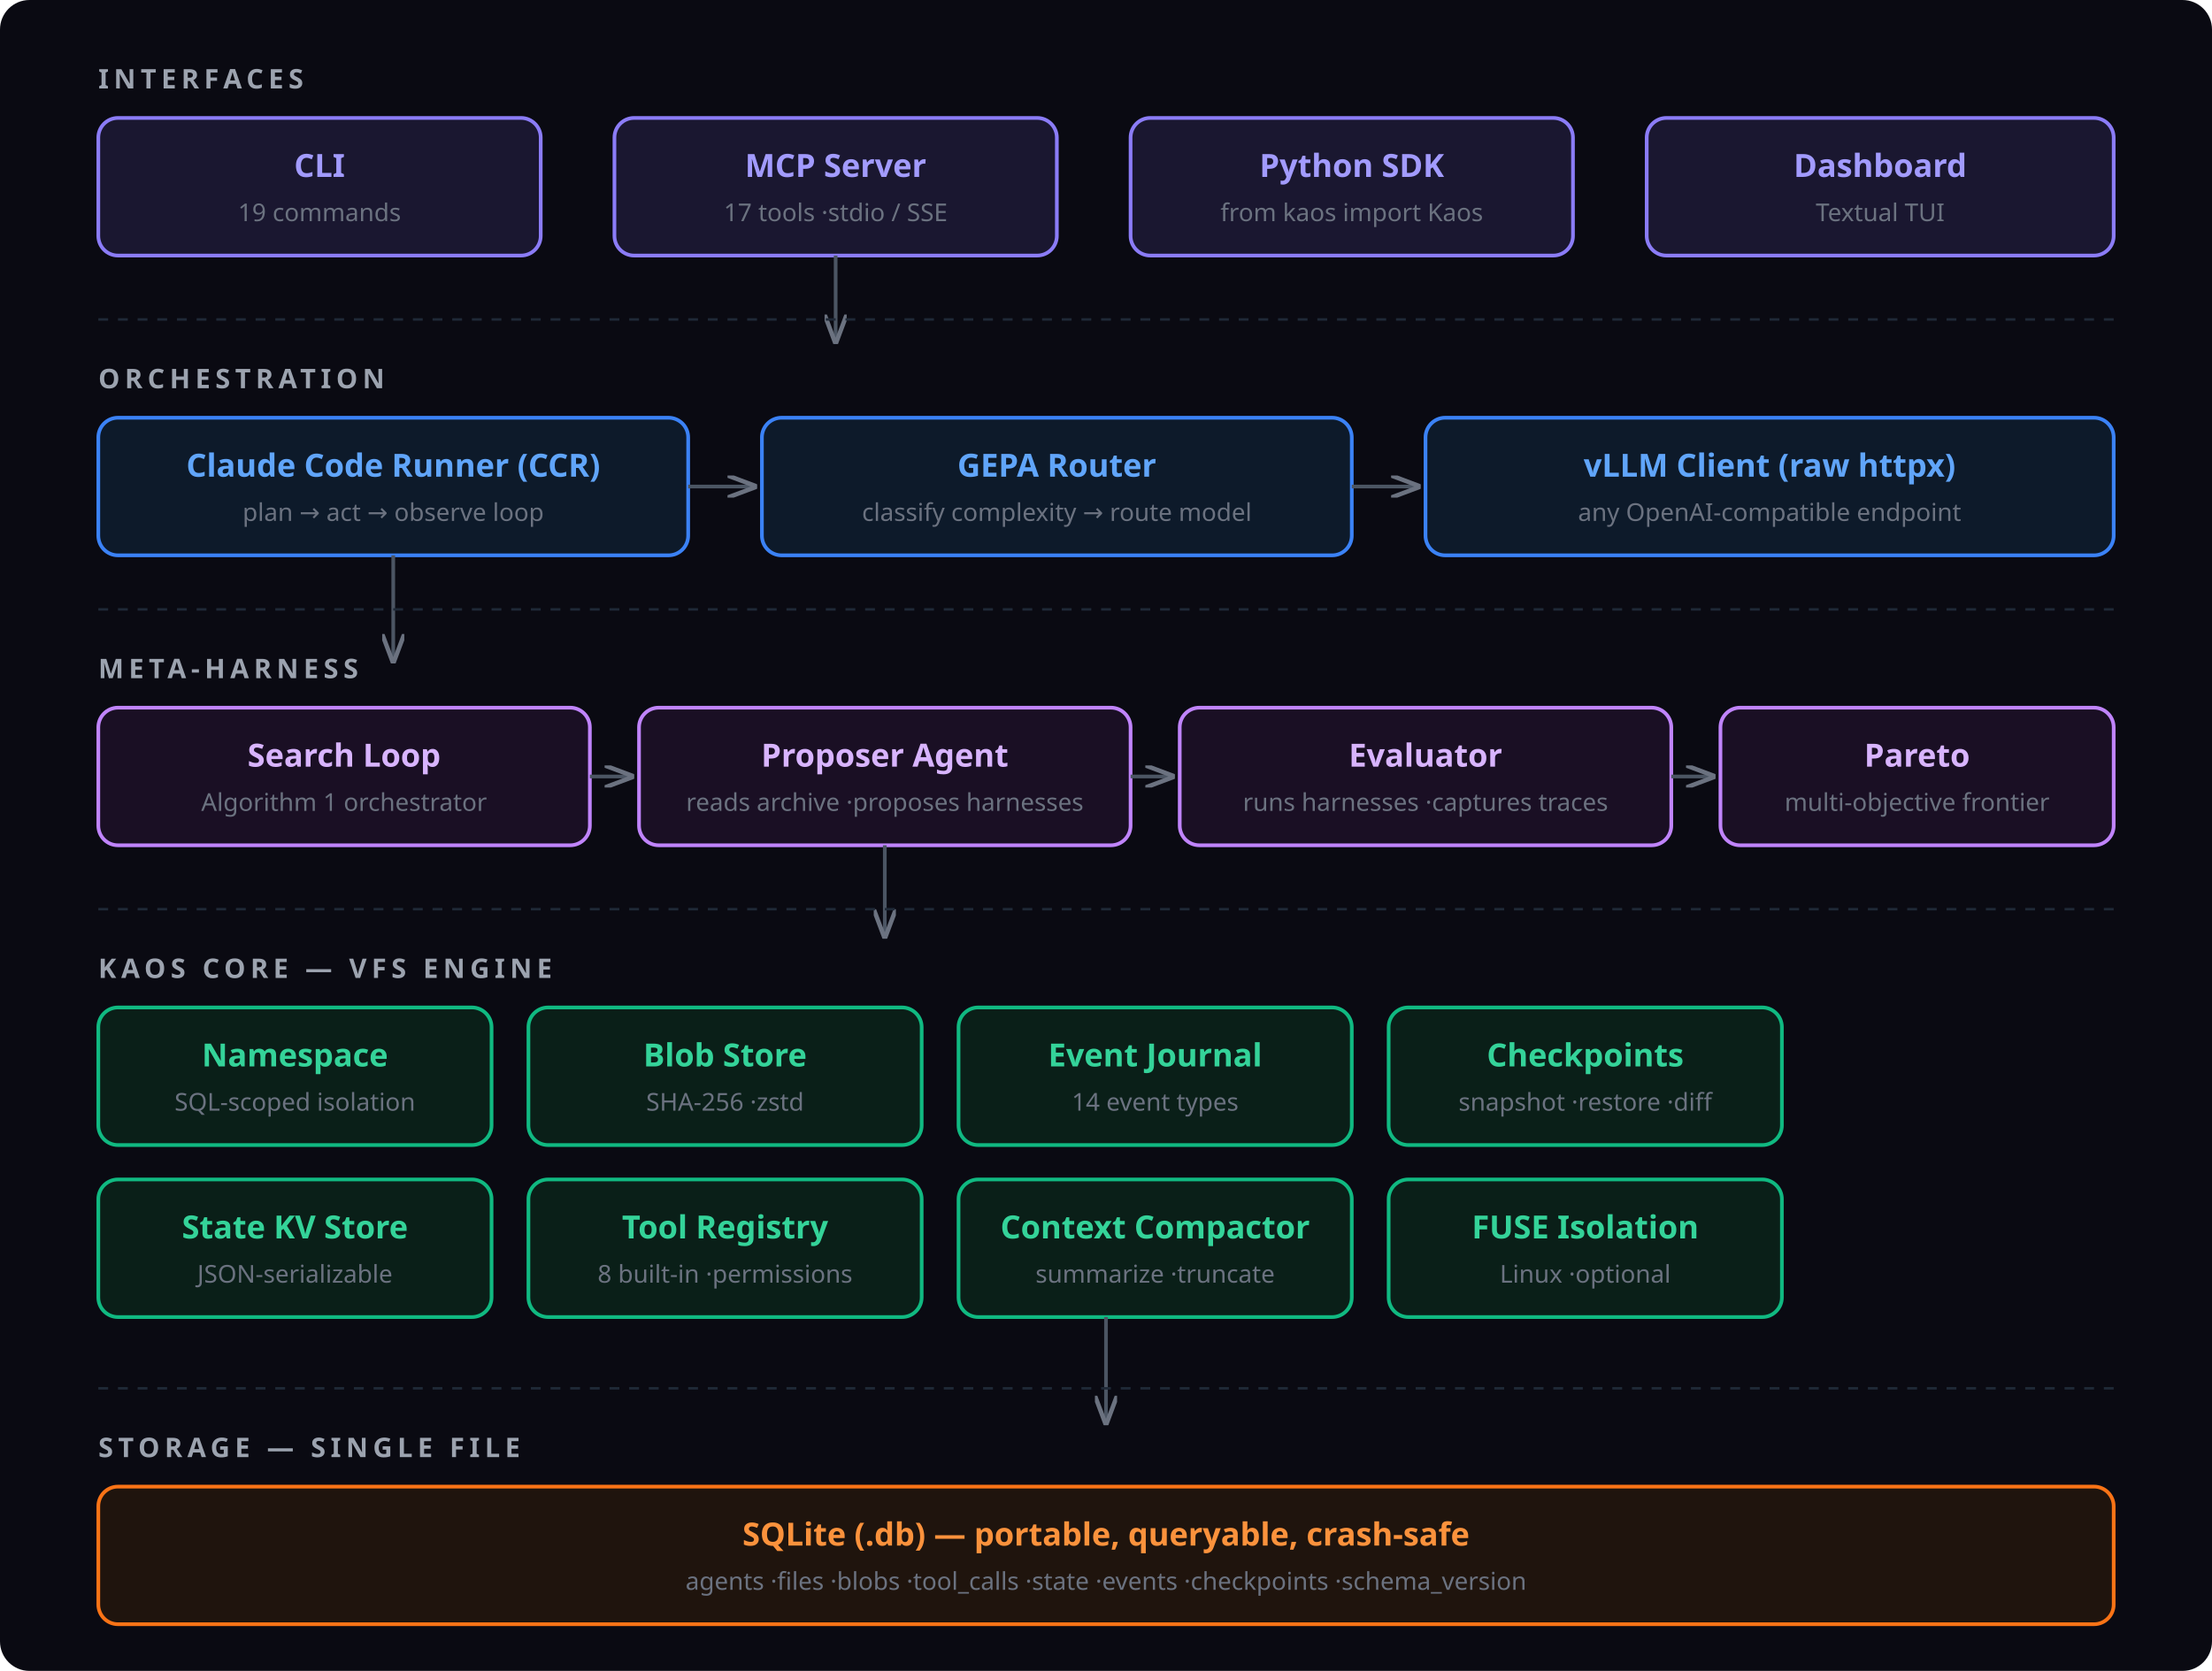
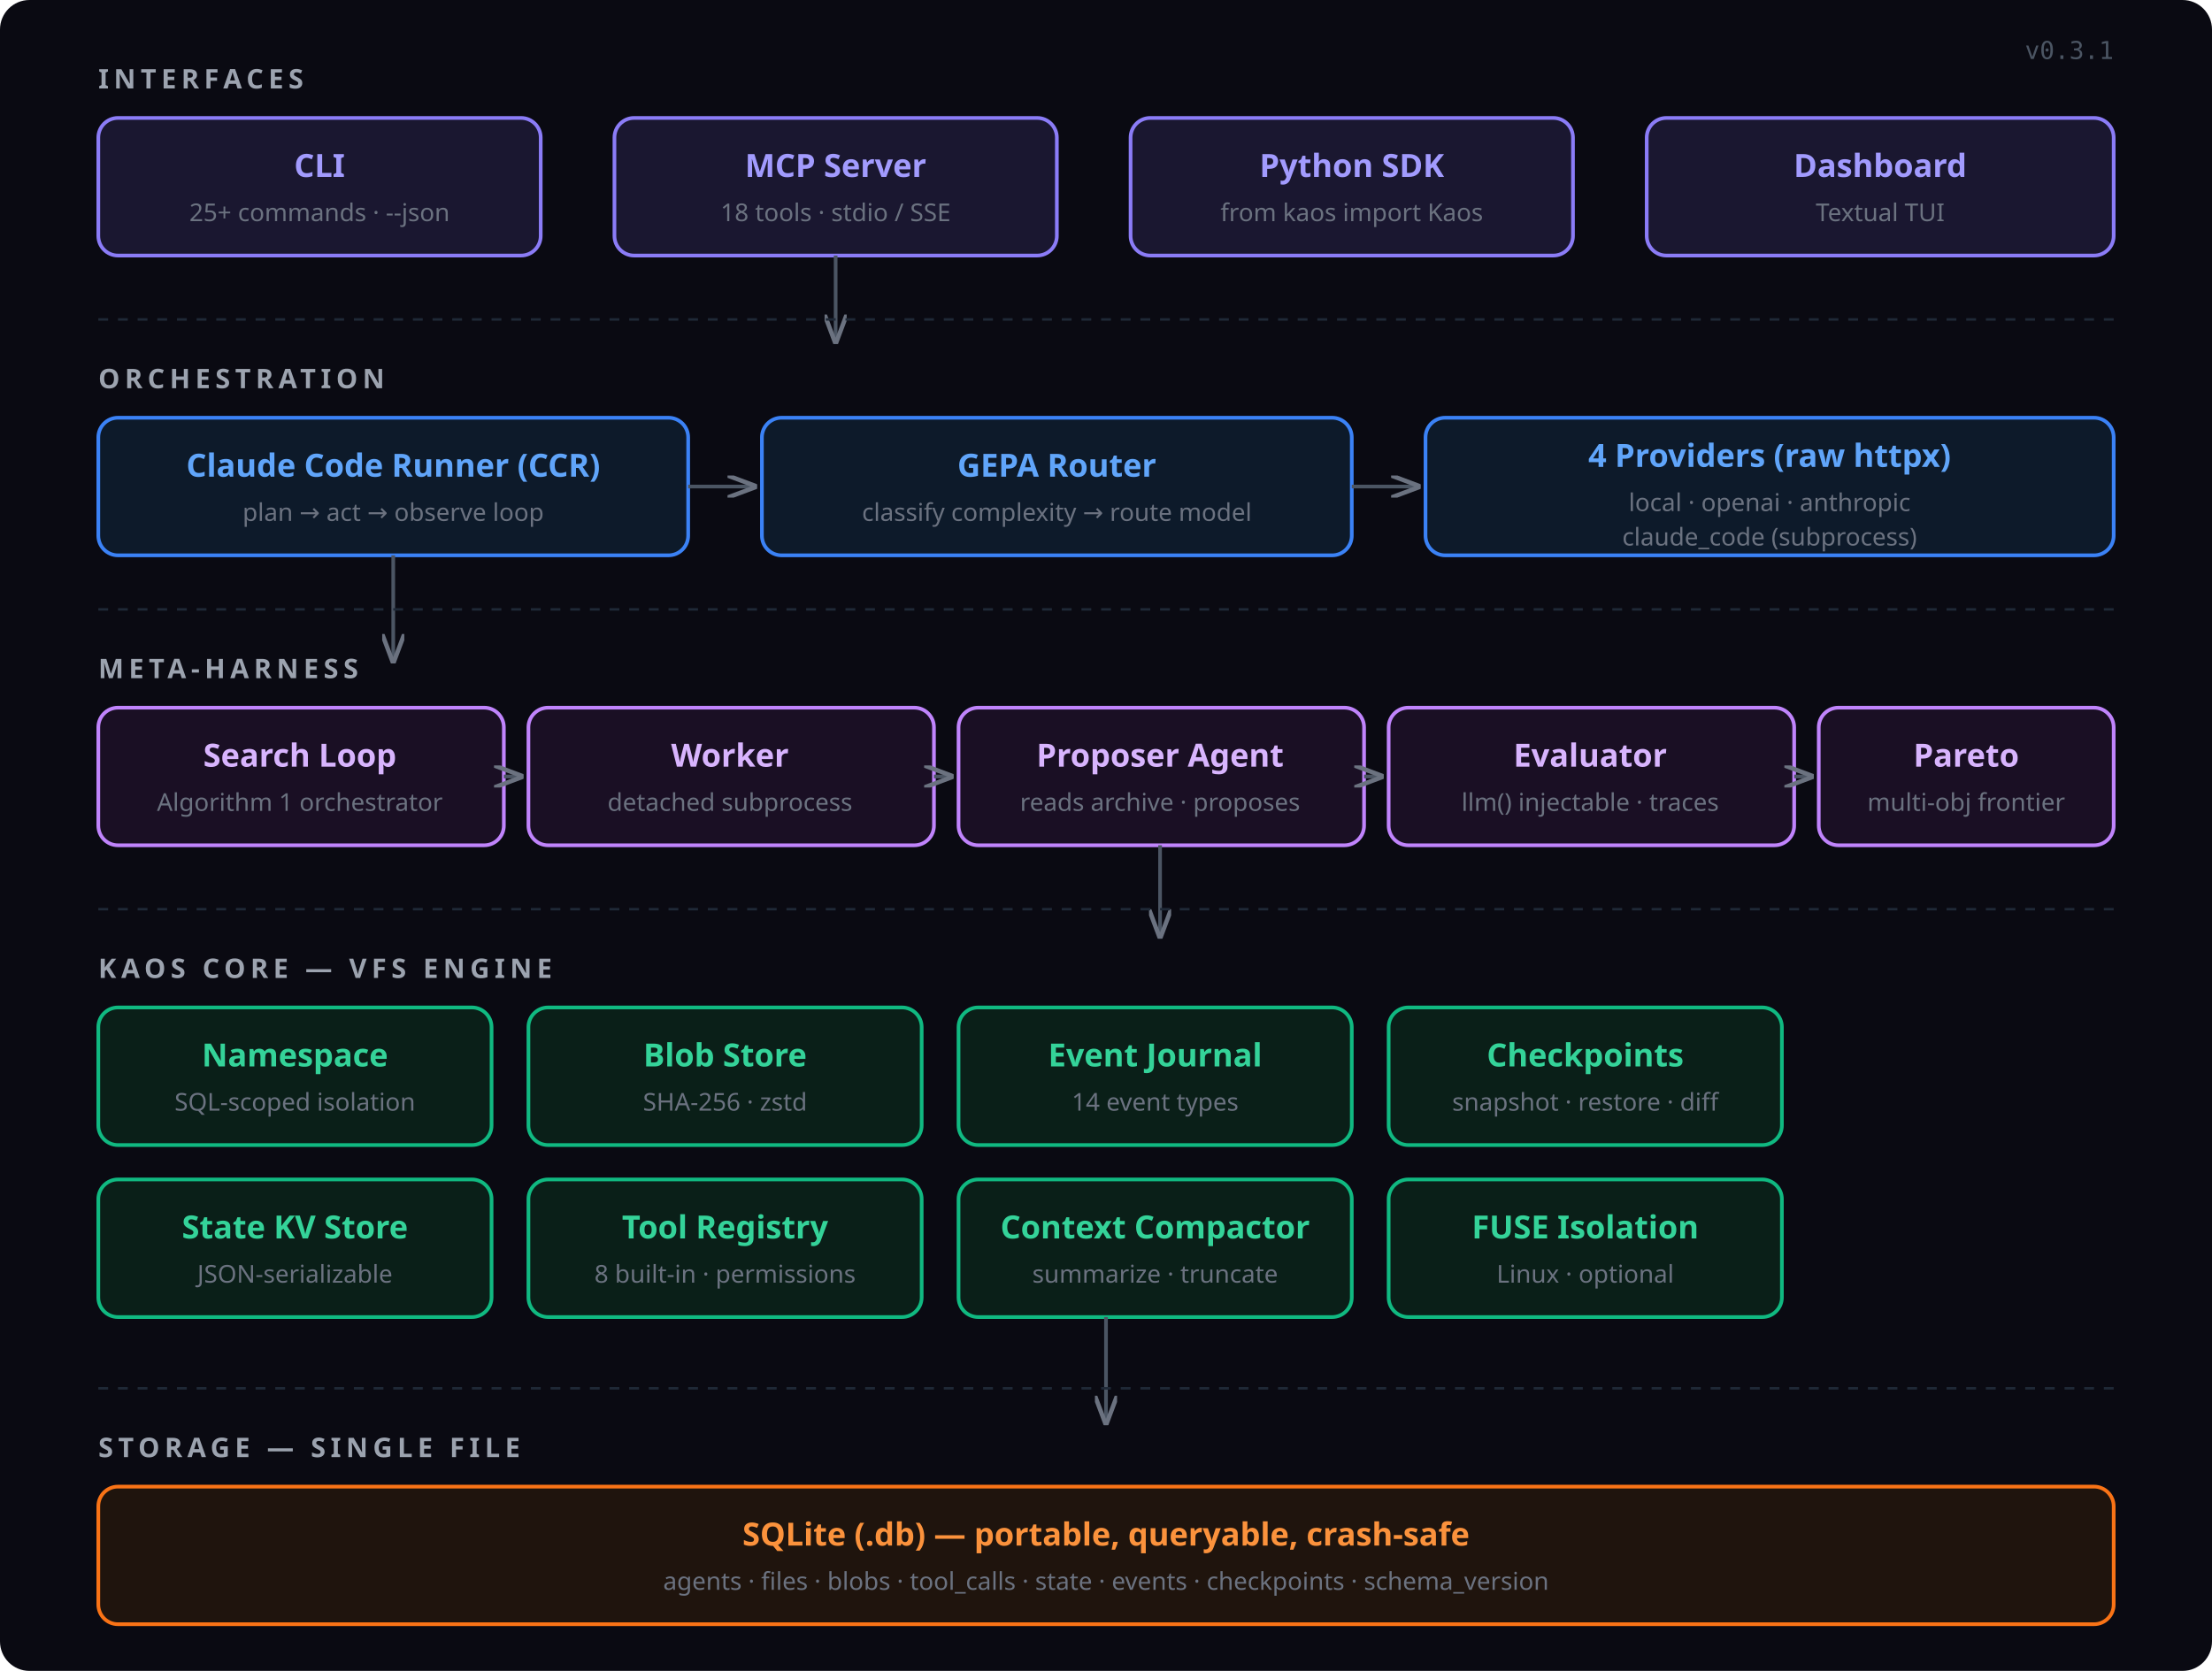
<svg xmlns="http://www.w3.org/2000/svg" viewBox="0 0 900 680" font-family="Segoe UI,system-ui,sans-serif">
  <defs>
    <marker id="a" markerWidth="8" markerHeight="6" refX="8" refY="3" orient="auto">
      <path d="M0,0 L8,3 L0,6" fill="none" stroke="#6b7280" stroke-width="1.2" />
    </marker>
  </defs>
  <rect width="900" height="680" rx="12" fill="#0a0a12" />
+   <text x="860" y="24" text-anchor="end" fill="#4b5563" font-size="10" font-family="monospace">v0.3.1</text>
  <text x="40" y="36" fill="#9ca3af" font-size="11" font-weight="700" letter-spacing="2">INTERFACES</text>
  <rect x="40" y="48" width="180" height="56" rx="8" fill="#1a1730" stroke="#8b7cf7" stroke-width="1.5" />
  <text x="130" y="72" text-anchor="middle" fill="#a29bfe" font-size="13" font-weight="600">CLI</text>
-   <text x="130" y="90" text-anchor="middle" fill="#6b7280" font-size="10">19 commands</text>
+   <text x="130" y="90" text-anchor="middle" fill="#6b7280" font-size="10">25+ commands · --json</text>
  <rect x="250" y="48" width="180" height="56" rx="8" fill="#1a1730" stroke="#8b7cf7" stroke-width="1.5" />
  <text x="340" y="72" text-anchor="middle" fill="#a29bfe" font-size="13" font-weight="600">MCP Server</text>
-   <text x="340" y="90" text-anchor="middle" fill="#6b7280" font-size="10">17 tools ·stdio / SSE</text>
+   <text x="340" y="90" text-anchor="middle" fill="#6b7280" font-size="10">18 tools · stdio / SSE</text>
  <rect x="460" y="48" width="180" height="56" rx="8" fill="#1a1730" stroke="#8b7cf7" stroke-width="1.5" />
  <text x="550" y="72" text-anchor="middle" fill="#a29bfe" font-size="13" font-weight="600">Python SDK</text>
  <text x="550" y="90" text-anchor="middle" fill="#6b7280" font-size="10">from kaos import Kaos</text>
  <rect x="670" y="48" width="190" height="56" rx="8" fill="#1a1730" stroke="#8b7cf7" stroke-width="1.5" />
  <text x="765" y="72" text-anchor="middle" fill="#a29bfe" font-size="13" font-weight="600">Dashboard</text>
  <text x="765" y="90" text-anchor="middle" fill="#6b7280" font-size="10">Textual TUI</text>
  <path d="M340,104 L340,140" fill="none" stroke="#4b5563" stroke-width="1.5" marker-end="url(#a)" />
  <line x1="40" y1="130" x2="860" y2="130" stroke="#1f2937" stroke-width="1" stroke-dasharray="4,4" />
  <text x="40" y="158" fill="#9ca3af" font-size="11" font-weight="700" letter-spacing="2">ORCHESTRATION</text>
  <rect x="40" y="170" width="240" height="56" rx="8" fill="#0d1a2a" stroke="#3b82f6" stroke-width="1.5" />
  <text x="160" y="194" text-anchor="middle" fill="#60a5fa" font-size="13" font-weight="600">Claude Code Runner (CCR)</text>
  <text x="160" y="212" text-anchor="middle" fill="#6b7280" font-size="10">plan → act → observe loop</text>
  <rect x="310" y="170" width="240" height="56" rx="8" fill="#0d1a2a" stroke="#3b82f6" stroke-width="1.5" />
  <text x="430" y="194" text-anchor="middle" fill="#60a5fa" font-size="13" font-weight="600">GEPA Router</text>
  <text x="430" y="212" text-anchor="middle" fill="#6b7280" font-size="10">classify complexity → route model</text>
  <rect x="580" y="170" width="280" height="56" rx="8" fill="#0d1a2a" stroke="#3b82f6" stroke-width="1.5" />
-   <text x="720" y="194" text-anchor="middle" fill="#60a5fa" font-size="13" font-weight="600">vLLM Client (raw httpx)</text>
-   <text x="720" y="212" text-anchor="middle" fill="#6b7280" font-size="10">any OpenAI-compatible endpoint</text>
+   <text x="720" y="190" text-anchor="middle" fill="#60a5fa" font-size="13" font-weight="600">4 Providers (raw httpx)</text>
+   <text x="720" y="208" text-anchor="middle" fill="#6b7280" font-size="10">local · openai · anthropic</text>
+   <text x="720" y="222" text-anchor="middle" fill="#6b7280" font-size="10">claude_code (subprocess)</text>
  <path d="M280,198 L308,198" fill="none" stroke="#4b5563" stroke-width="1.5" marker-end="url(#a)" />
  <path d="M550,198 L578,198" fill="none" stroke="#4b5563" stroke-width="1.5" marker-end="url(#a)" />
  <path d="M160,226 L160,270" fill="none" stroke="#4b5563" stroke-width="1.5" marker-end="url(#a)" />
  <line x1="40" y1="248" x2="860" y2="248" stroke="#1f2937" stroke-width="1" stroke-dasharray="4,4" />
  <text x="40" y="276" fill="#9ca3af" font-size="11" font-weight="700" letter-spacing="2">META-HARNESS</text>
-   <rect x="40" y="288" width="200" height="56" rx="8" fill="#1a0f24" stroke="#c084fc" stroke-width="1.5" />
-   <text x="140" y="312" text-anchor="middle" fill="#d8b4fe" font-size="13" font-weight="600">Search Loop</text>
-   <text x="140" y="330" text-anchor="middle" fill="#6b7280" font-size="10">Algorithm 1 orchestrator</text>
-   <rect x="260" y="288" width="200" height="56" rx="8" fill="#1a0f24" stroke="#c084fc" stroke-width="1.5" />
-   <text x="360" y="312" text-anchor="middle" fill="#d8b4fe" font-size="13" font-weight="600">Proposer Agent</text>
-   <text x="360" y="330" text-anchor="middle" fill="#6b7280" font-size="10">reads archive ·proposes harnesses</text>
-   <rect x="480" y="288" width="200" height="56" rx="8" fill="#1a0f24" stroke="#c084fc" stroke-width="1.5" />
-   <text x="580" y="312" text-anchor="middle" fill="#d8b4fe" font-size="13" font-weight="600">Evaluator</text>
-   <text x="580" y="330" text-anchor="middle" fill="#6b7280" font-size="10">runs harnesses ·captures traces</text>
-   <rect x="700" y="288" width="160" height="56" rx="8" fill="#1a0f24" stroke="#c084fc" stroke-width="1.5" />
-   <text x="780" y="312" text-anchor="middle" fill="#d8b4fe" font-size="13" font-weight="600">Pareto</text>
-   <text x="780" y="330" text-anchor="middle" fill="#6b7280" font-size="10">multi-objective frontier</text>
-   <path d="M240,316 L258,316" fill="none" stroke="#4b5563" stroke-width="1.5" marker-end="url(#a)" />
-   <path d="M460,316 L478,316" fill="none" stroke="#4b5563" stroke-width="1.5" marker-end="url(#a)" />
-   <path d="M680,316 L698,316" fill="none" stroke="#4b5563" stroke-width="1.5" marker-end="url(#a)" />
-   <path d="M360,344 L360,382" fill="none" stroke="#4b5563" stroke-width="1.5" marker-end="url(#a)" />
+   <rect x="40" y="288" width="165" height="56" rx="8" fill="#1a0f24" stroke="#c084fc" stroke-width="1.5" />
+   <text x="122" y="312" text-anchor="middle" fill="#d8b4fe" font-size="13" font-weight="600">Search Loop</text>
+   <text x="122" y="330" text-anchor="middle" fill="#6b7280" font-size="10">Algorithm 1 orchestrator</text>
+   <rect x="215" y="288" width="165" height="56" rx="8" fill="#1a0f24" stroke="#c084fc" stroke-width="1.5" />
+   <text x="297" y="312" text-anchor="middle" fill="#d8b4fe" font-size="13" font-weight="600">Worker</text>
+   <text x="297" y="330" text-anchor="middle" fill="#6b7280" font-size="10">detached subprocess</text>
+   <rect x="390" y="288" width="165" height="56" rx="8" fill="#1a0f24" stroke="#c084fc" stroke-width="1.5" />
+   <text x="472" y="312" text-anchor="middle" fill="#d8b4fe" font-size="13" font-weight="600">Proposer Agent</text>
+   <text x="472" y="330" text-anchor="middle" fill="#6b7280" font-size="10">reads archive · proposes</text>
+   <rect x="565" y="288" width="165" height="56" rx="8" fill="#1a0f24" stroke="#c084fc" stroke-width="1.5" />
+   <text x="647" y="312" text-anchor="middle" fill="#d8b4fe" font-size="13" font-weight="600">Evaluator</text>
+   <text x="647" y="330" text-anchor="middle" fill="#6b7280" font-size="10">llm() injectable · traces</text>
+   <rect x="740" y="288" width="120" height="56" rx="8" fill="#1a0f24" stroke="#c084fc" stroke-width="1.5" />
+   <text x="800" y="312" text-anchor="middle" fill="#d8b4fe" font-size="13" font-weight="600">Pareto</text>
+   <text x="800" y="330" text-anchor="middle" fill="#6b7280" font-size="10">multi-obj frontier</text>
+   <path d="M205,316 L213,316" fill="none" stroke="#4b5563" stroke-width="1.5" marker-end="url(#a)" />
+   <path d="M380,316 L388,316" fill="none" stroke="#4b5563" stroke-width="1.5" marker-end="url(#a)" />
+   <path d="M555,316 L563,316" fill="none" stroke="#4b5563" stroke-width="1.5" marker-end="url(#a)" />
+   <path d="M730,316 L738,316" fill="none" stroke="#4b5563" stroke-width="1.5" marker-end="url(#a)" />
+   <path d="M472,344 L472,382" fill="none" stroke="#4b5563" stroke-width="1.5" marker-end="url(#a)" />
  <line x1="40" y1="370" x2="860" y2="370" stroke="#1f2937" stroke-width="1" stroke-dasharray="4,4" />
  <text x="40" y="398" fill="#9ca3af" font-size="11" font-weight="700" letter-spacing="2">KAOS CORE — VFS ENGINE</text>
  <rect x="40" y="410" width="160" height="56" rx="8" fill="#0a1f18" stroke="#10b981" stroke-width="1.5" />
  <text x="120" y="434" text-anchor="middle" fill="#34d399" font-size="13" font-weight="600">Namespace</text>
  <text x="120" y="452" text-anchor="middle" fill="#6b7280" font-size="10">SQL-scoped isolation</text>
  <rect x="215" y="410" width="160" height="56" rx="8" fill="#0a1f18" stroke="#10b981" stroke-width="1.5" />
  <text x="295" y="434" text-anchor="middle" fill="#34d399" font-size="13" font-weight="600">Blob Store</text>
-   <text x="295" y="452" text-anchor="middle" fill="#6b7280" font-size="10">SHA-256 ·zstd</text>
+   <text x="295" y="452" text-anchor="middle" fill="#6b7280" font-size="10">SHA-256 · zstd</text>
  <rect x="390" y="410" width="160" height="56" rx="8" fill="#0a1f18" stroke="#10b981" stroke-width="1.5" />
  <text x="470" y="434" text-anchor="middle" fill="#34d399" font-size="13" font-weight="600">Event Journal</text>
  <text x="470" y="452" text-anchor="middle" fill="#6b7280" font-size="10">14 event types</text>
  <rect x="565" y="410" width="160" height="56" rx="8" fill="#0a1f18" stroke="#10b981" stroke-width="1.5" />
  <text x="645" y="434" text-anchor="middle" fill="#34d399" font-size="13" font-weight="600">Checkpoints</text>
-   <text x="645" y="452" text-anchor="middle" fill="#6b7280" font-size="10">snapshot ·restore ·diff</text>
+   <text x="645" y="452" text-anchor="middle" fill="#6b7280" font-size="10">snapshot · restore · diff</text>
  <rect x="40" y="480" width="160" height="56" rx="8" fill="#0a1f18" stroke="#10b981" stroke-width="1.5" />
  <text x="120" y="504" text-anchor="middle" fill="#34d399" font-size="13" font-weight="600">State KV Store</text>
  <text x="120" y="522" text-anchor="middle" fill="#6b7280" font-size="10">JSON-serializable</text>
  <rect x="215" y="480" width="160" height="56" rx="8" fill="#0a1f18" stroke="#10b981" stroke-width="1.5" />
  <text x="295" y="504" text-anchor="middle" fill="#34d399" font-size="13" font-weight="600">Tool Registry</text>
-   <text x="295" y="522" text-anchor="middle" fill="#6b7280" font-size="10">8 built-in ·permissions</text>
+   <text x="295" y="522" text-anchor="middle" fill="#6b7280" font-size="10">8 built-in · permissions</text>
  <rect x="390" y="480" width="160" height="56" rx="8" fill="#0a1f18" stroke="#10b981" stroke-width="1.5" />
  <text x="470" y="504" text-anchor="middle" fill="#34d399" font-size="13" font-weight="600">Context Compactor</text>
-   <text x="470" y="522" text-anchor="middle" fill="#6b7280" font-size="10">summarize ·truncate</text>
+   <text x="470" y="522" text-anchor="middle" fill="#6b7280" font-size="10">summarize · truncate</text>
  <rect x="565" y="480" width="160" height="56" rx="8" fill="#0a1f18" stroke="#10b981" stroke-width="1.5" />
  <text x="645" y="504" text-anchor="middle" fill="#34d399" font-size="13" font-weight="600">FUSE Isolation</text>
-   <text x="645" y="522" text-anchor="middle" fill="#6b7280" font-size="10">Linux ·optional</text>
+   <text x="645" y="522" text-anchor="middle" fill="#6b7280" font-size="10">Linux · optional</text>
  <path d="M450,536 L450,580" fill="none" stroke="#4b5563" stroke-width="1.5" marker-end="url(#a)" />
  <line x1="40" y1="565" x2="860" y2="565" stroke="#1f2937" stroke-width="1" stroke-dasharray="4,4" />
  <text x="40" y="593" fill="#9ca3af" font-size="11" font-weight="700" letter-spacing="2">STORAGE — SINGLE FILE</text>
  <rect x="40" y="605" width="820" height="56" rx="8" fill="#1f140d" stroke="#f97316" stroke-width="1.5" />
  <text x="450" y="629" text-anchor="middle" fill="#fb923c" font-size="13" font-weight="600">SQLite (.db) — portable, queryable, crash-safe</text>
-   <text x="450" y="647" text-anchor="middle" fill="#6b7280" font-size="10">agents ·files ·blobs ·tool_calls ·state ·events ·checkpoints ·schema_version</text>
+   <text x="450" y="647" text-anchor="middle" fill="#6b7280" font-size="10">agents · files · blobs · tool_calls · state · events · checkpoints · schema_version</text>
</svg>
